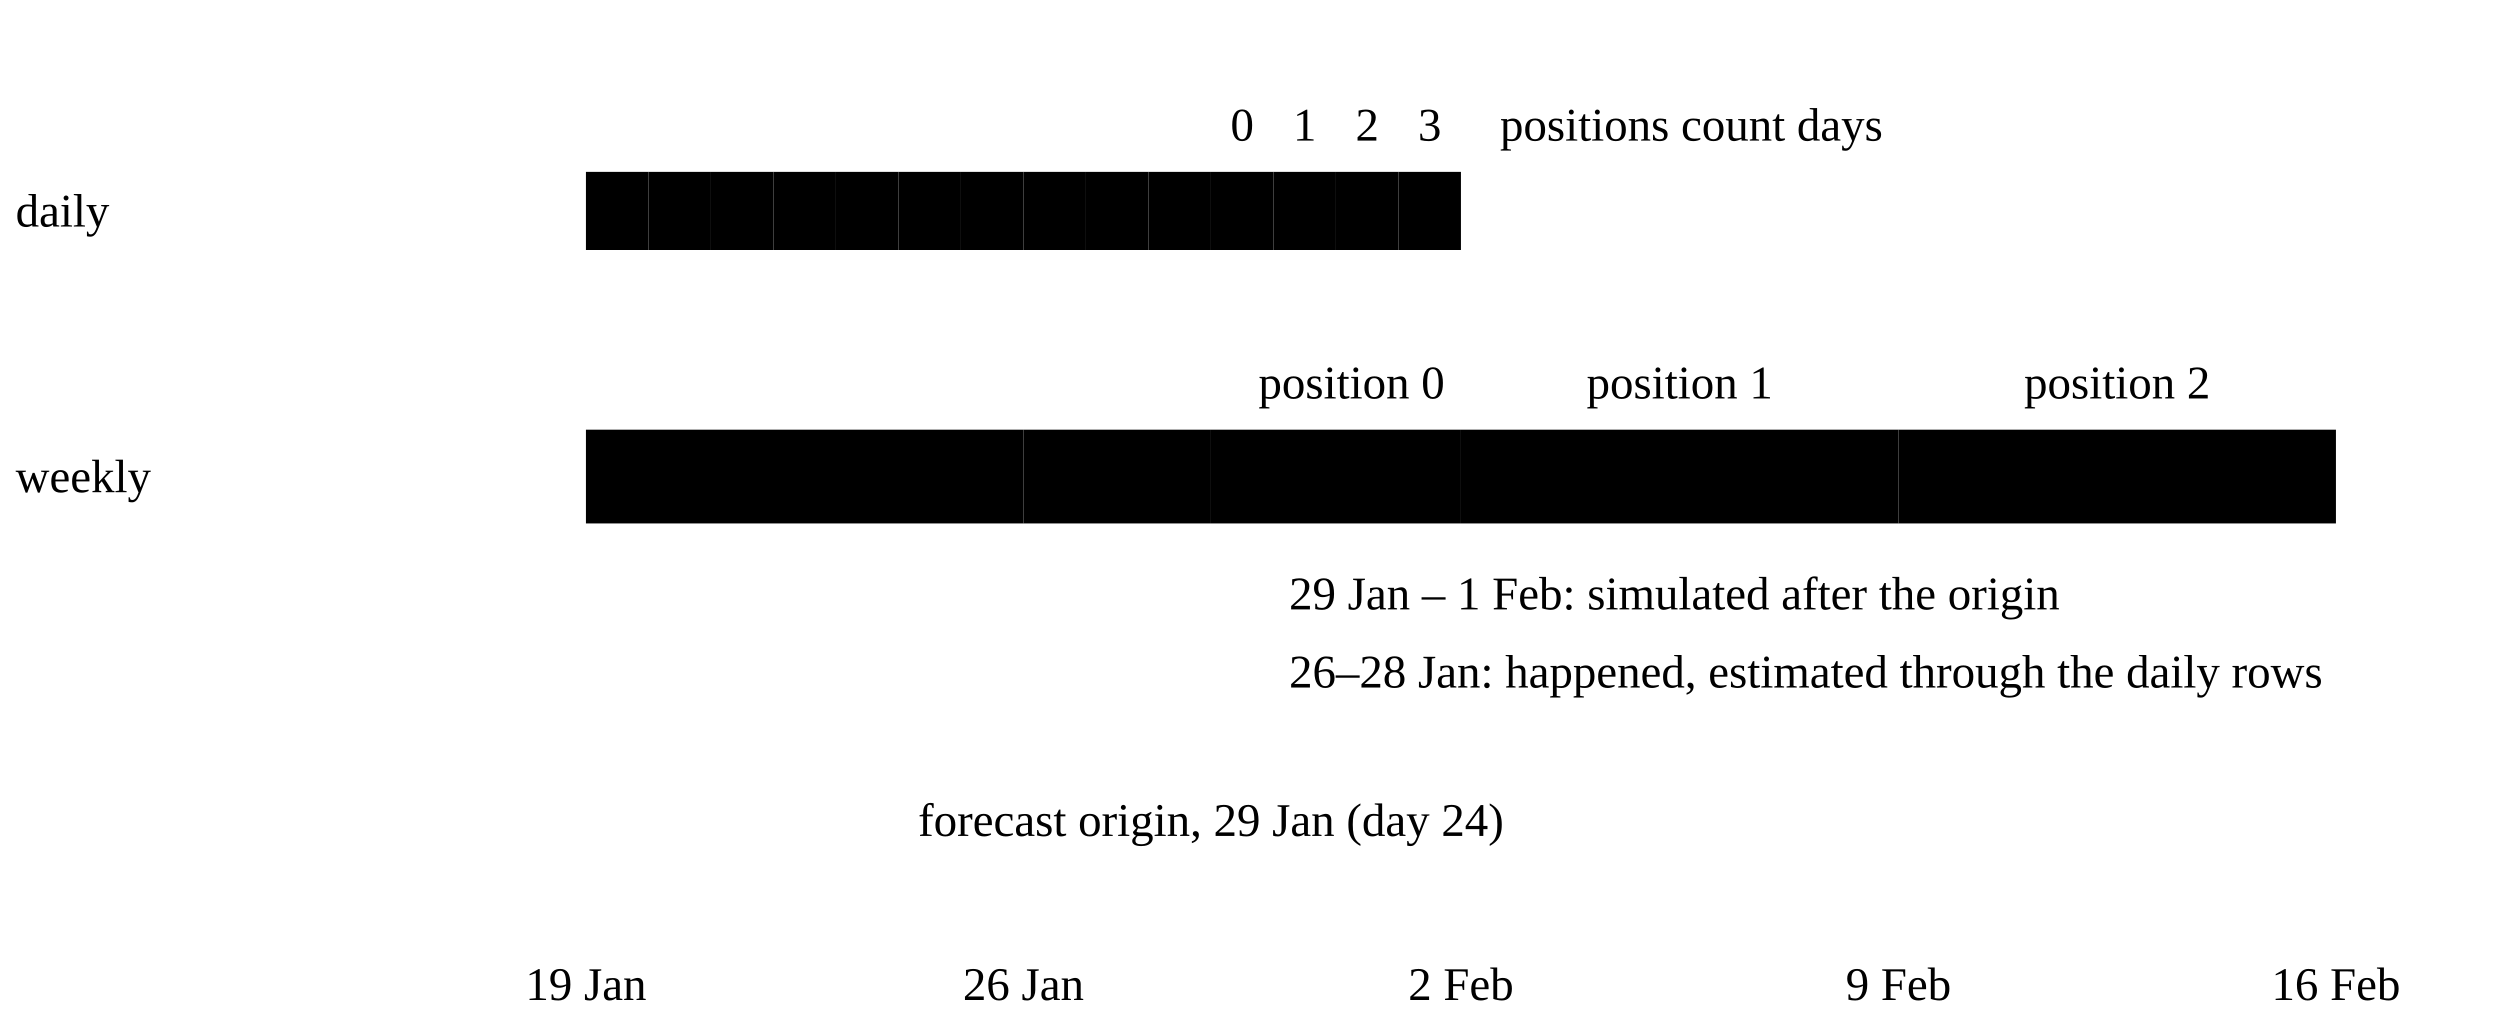
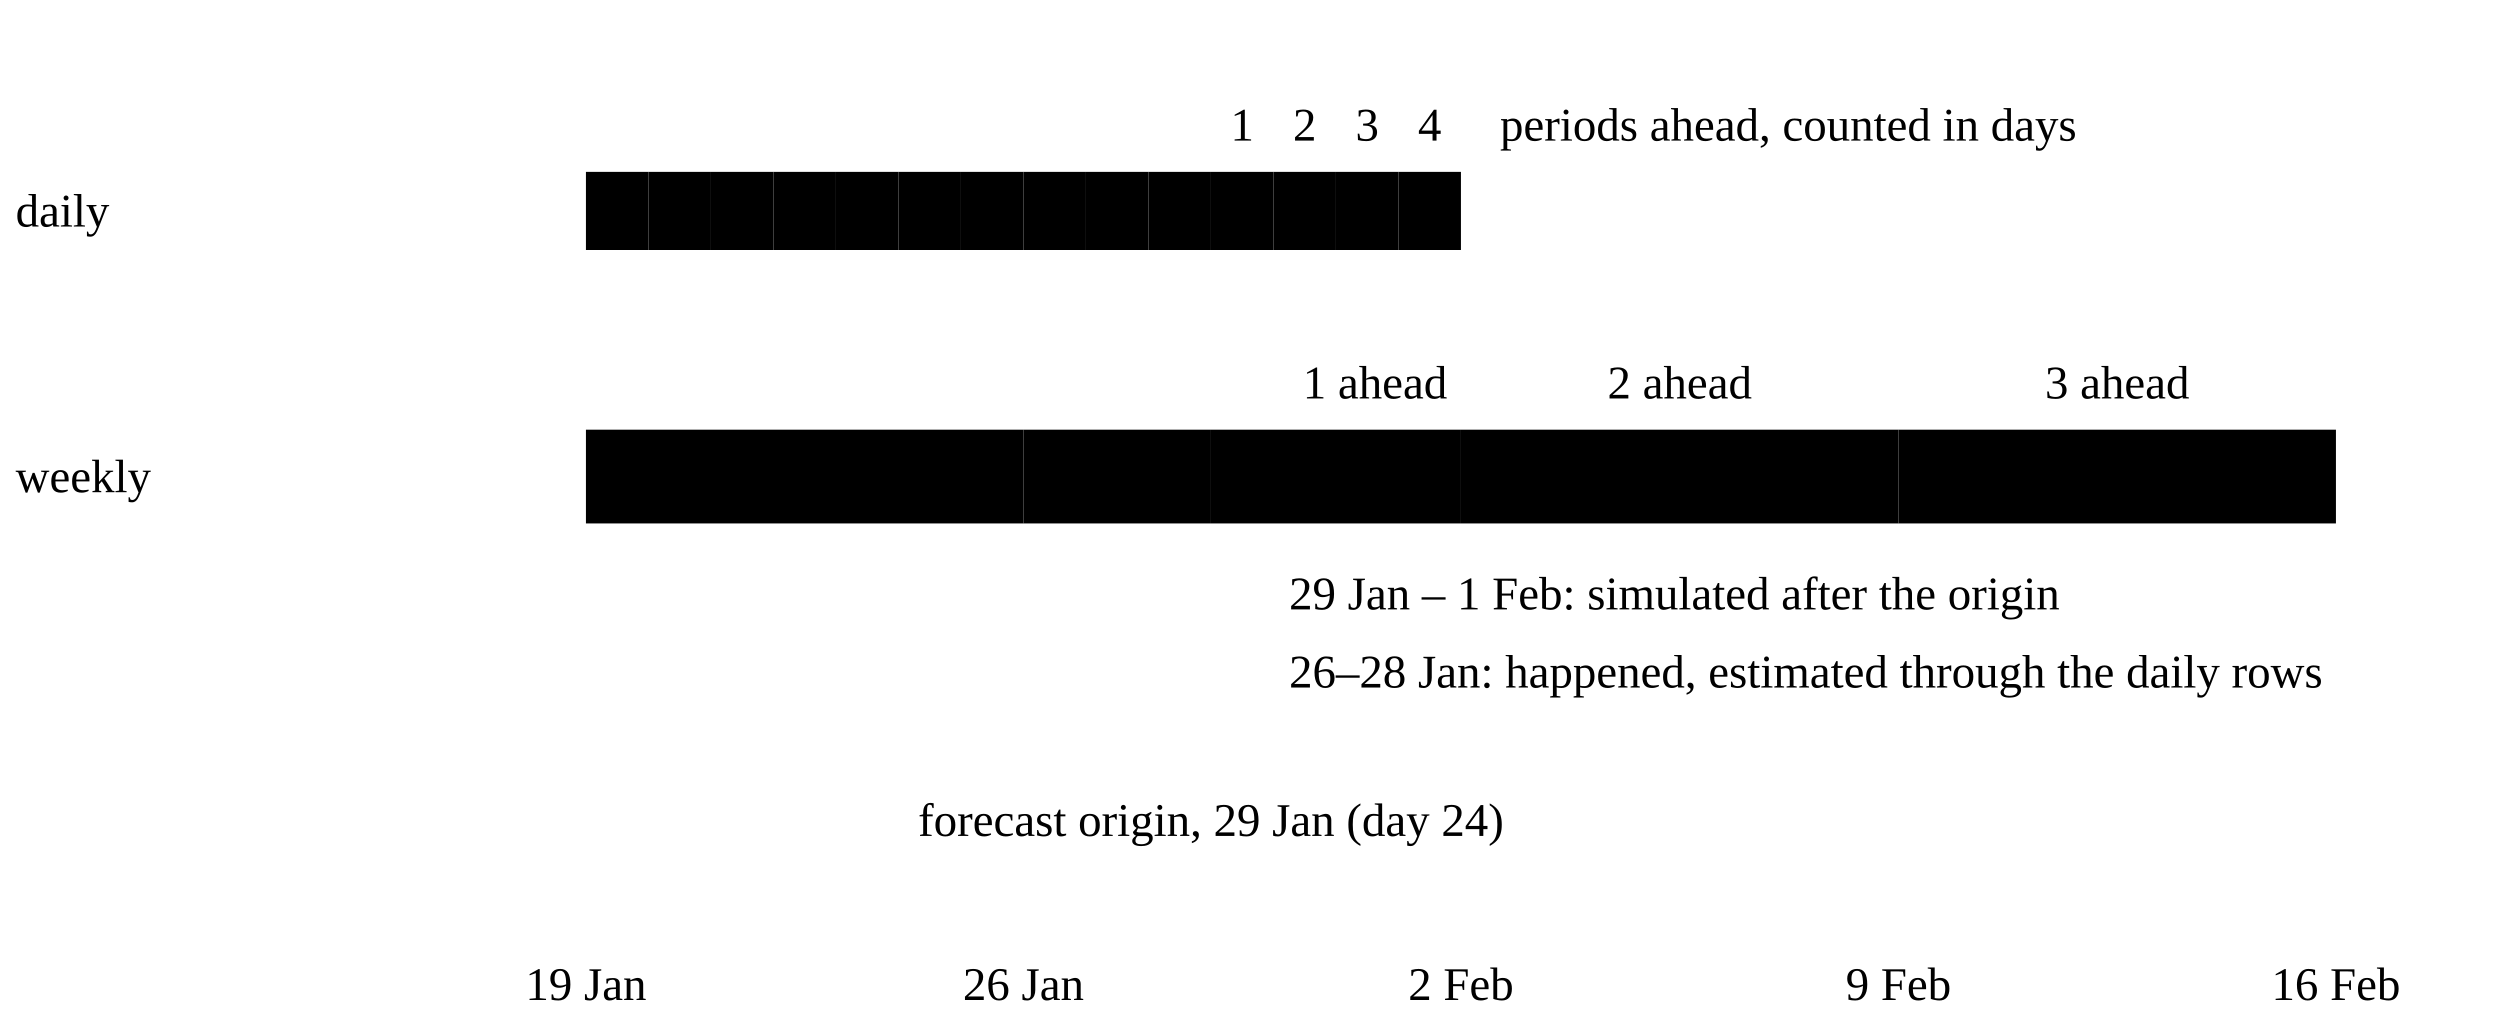
<svg xmlns="http://www.w3.org/2000/svg" viewBox="0 0 640 262" role="img" aria-labelledby="t d">
  <text x="4" y="58" class="t-mono-label fig-ink">daily</text>
  <text x="4" y="126" class="t-mono-label fig-ink">weekly</text>
  <g class="fig-panel s-line">
    <rect x="150" y="44" width="16" height="20" />
    <rect x="166" y="44" width="16" height="20" />
    <rect x="182" y="44" width="16" height="20" />
    <rect x="198" y="44" width="16" height="20" />
    <rect x="214" y="44" width="16" height="20" />
    <rect x="230" y="44" width="16" height="20" />
    <rect x="246" y="44" width="16" height="20" />
    <rect x="262" y="44" width="16" height="20" />
    <rect x="278" y="44" width="16" height="20" />
    <rect x="294" y="44" width="16" height="20" />
  </g>
  <g class="fig-accent-soft s-accent">
    <rect x="310" y="44" width="16" height="20" />
    <rect x="326" y="44" width="16" height="20" />
    <rect x="342" y="44" width="16" height="20" />
    <rect x="358" y="44" width="16" height="20" />
  </g>
  <g class="t-small fig-ink" text-anchor="middle">
-     <text x="318" y="36">0</text>
-     <text x="334" y="36">1</text>
-     <text x="350" y="36">2</text>
-     <text x="366" y="36">3</text>
+     <text x="318" y="36">1</text>
+     <text x="334" y="36">2</text>
+     <text x="350" y="36">3</text>
+     <text x="366" y="36">4</text>
  </g>
-   <text x="384" y="36" class="t-small fig-muted">positions count days</text>
+   <text x="384" y="36" class="t-small fig-muted">periods ahead, counted in days</text>
  <rect x="150" y="110" width="112" height="24" class="fig-panel s-line" />
  <text x="206" y="127" text-anchor="middle" class="t-small fig-muted">19–25 Jan</text>
  <rect x="262" y="110" width="48" height="24" class="fig-code-bg s-warm" stroke-width="1.6" stroke-dasharray="4 3" />
  <rect x="310" y="110" width="64" height="24" class="fig-accent-soft s-accent" />
  <rect x="374" y="110" width="112" height="24" class="fig-accent-soft s-accent" />
  <rect x="486" y="110" width="112" height="24" class="fig-accent-soft s-accent" />
  <g class="t-small fig-ink" text-anchor="middle">
-     <text x="346" y="102">position 0</text>
-     <text x="430" y="102">position 1</text>
-     <text x="542" y="102">position 2</text>
+     <text x="352" y="102">1 ahead</text>
+     <text x="430" y="102">2 ahead</text>
+     <text x="542" y="102">3 ahead</text>
    <text x="430" y="127">2–8 Feb</text>
    <text x="542" y="127">9–15 Feb</text>
  </g>
  <text x="330" y="156" class="t-small fig-ink">29 Jan – 1 Feb: simulated after the origin</text>
  <text x="330" y="176" class="t-small fig-warm">26–28 Jan: happened, estimated through the daily rows</text>
  <line x1="310" y1="20" x2="310" y2="196" class="s-muted" stroke-dasharray="5 4" />
  <text x="310" y="214" text-anchor="middle" class="t-label t-b fig-ink">forecast origin, 29 Jan (day 24)</text>
  <line x1="150" y1="232" x2="598" y2="232" class="s-muted" />
  <g class="s-muted">
    <line x1="150" y1="232" x2="150" y2="238" />
    <line x1="262" y1="232" x2="262" y2="238" />
    <line x1="374" y1="232" x2="374" y2="238" />
    <line x1="486" y1="232" x2="486" y2="238" />
    <line x1="598" y1="232" x2="598" y2="238" />
  </g>
  <g class="t-small fig-muted" text-anchor="middle">
    <text x="150" y="256">19 Jan</text>
    <text x="262" y="256">26 Jan</text>
    <text x="374" y="256">2 Feb</text>
    <text x="486" y="256">9 Feb</text>
    <text x="598" y="256">16 Feb</text>
  </g>
</svg>
